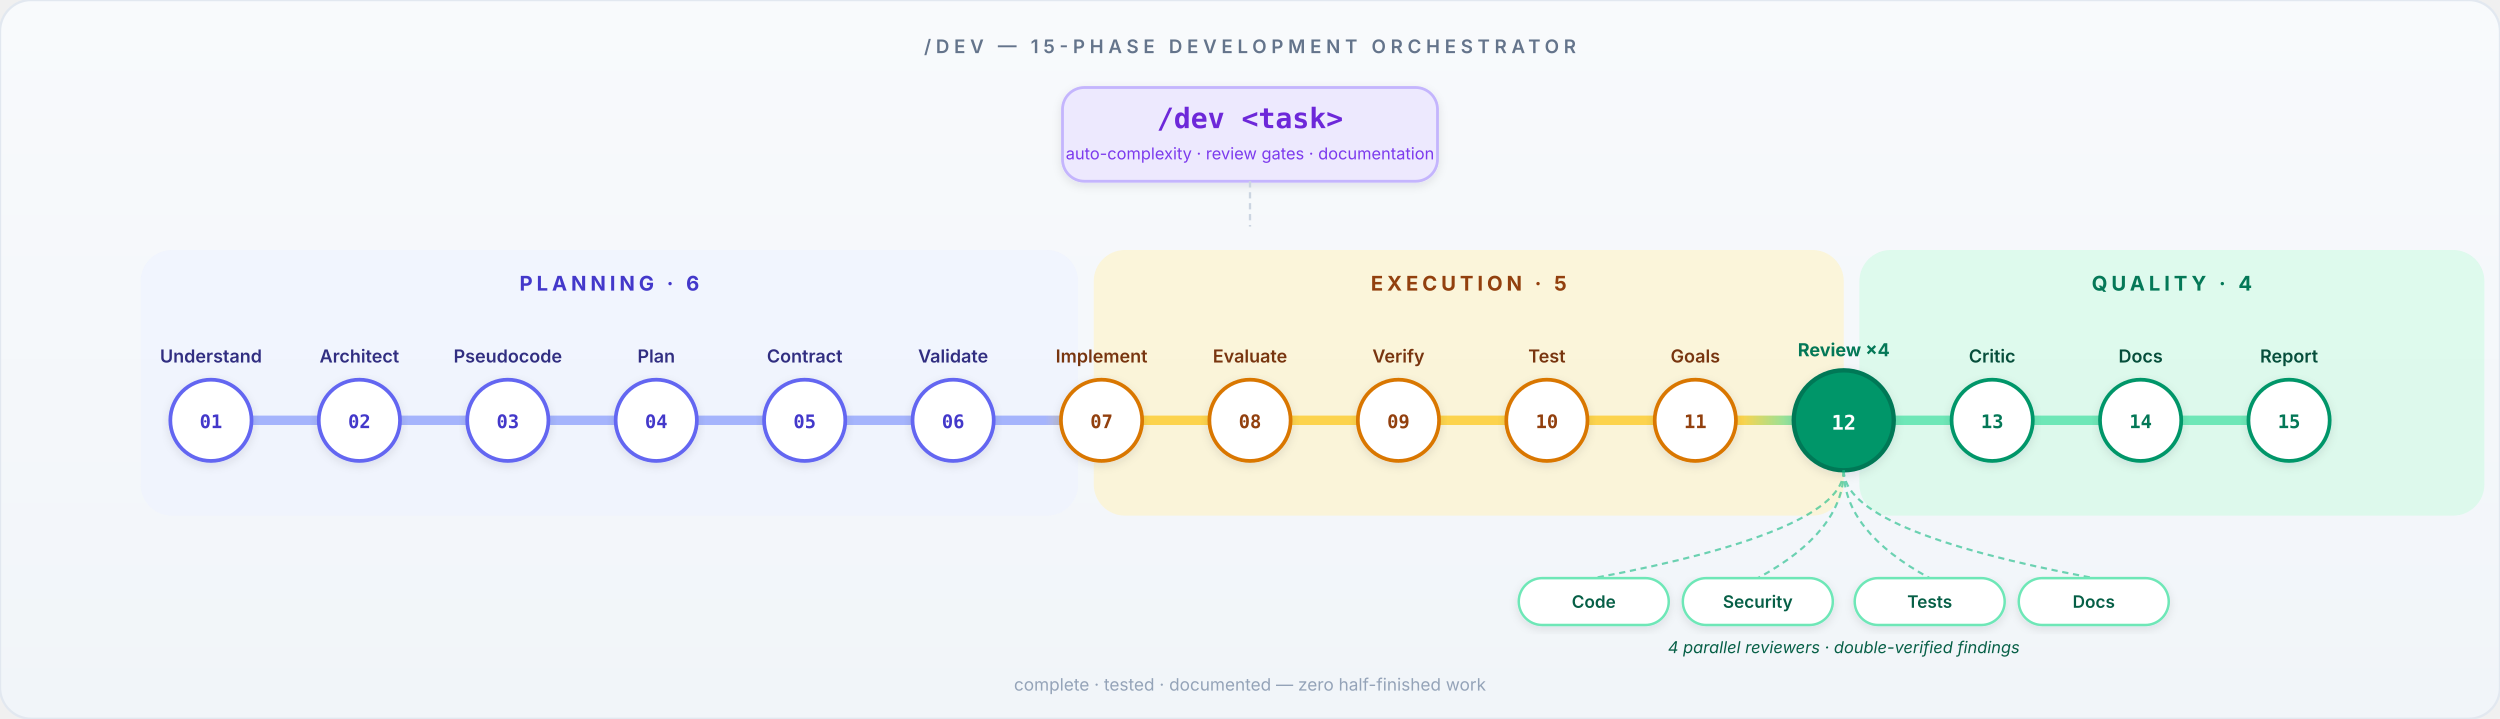
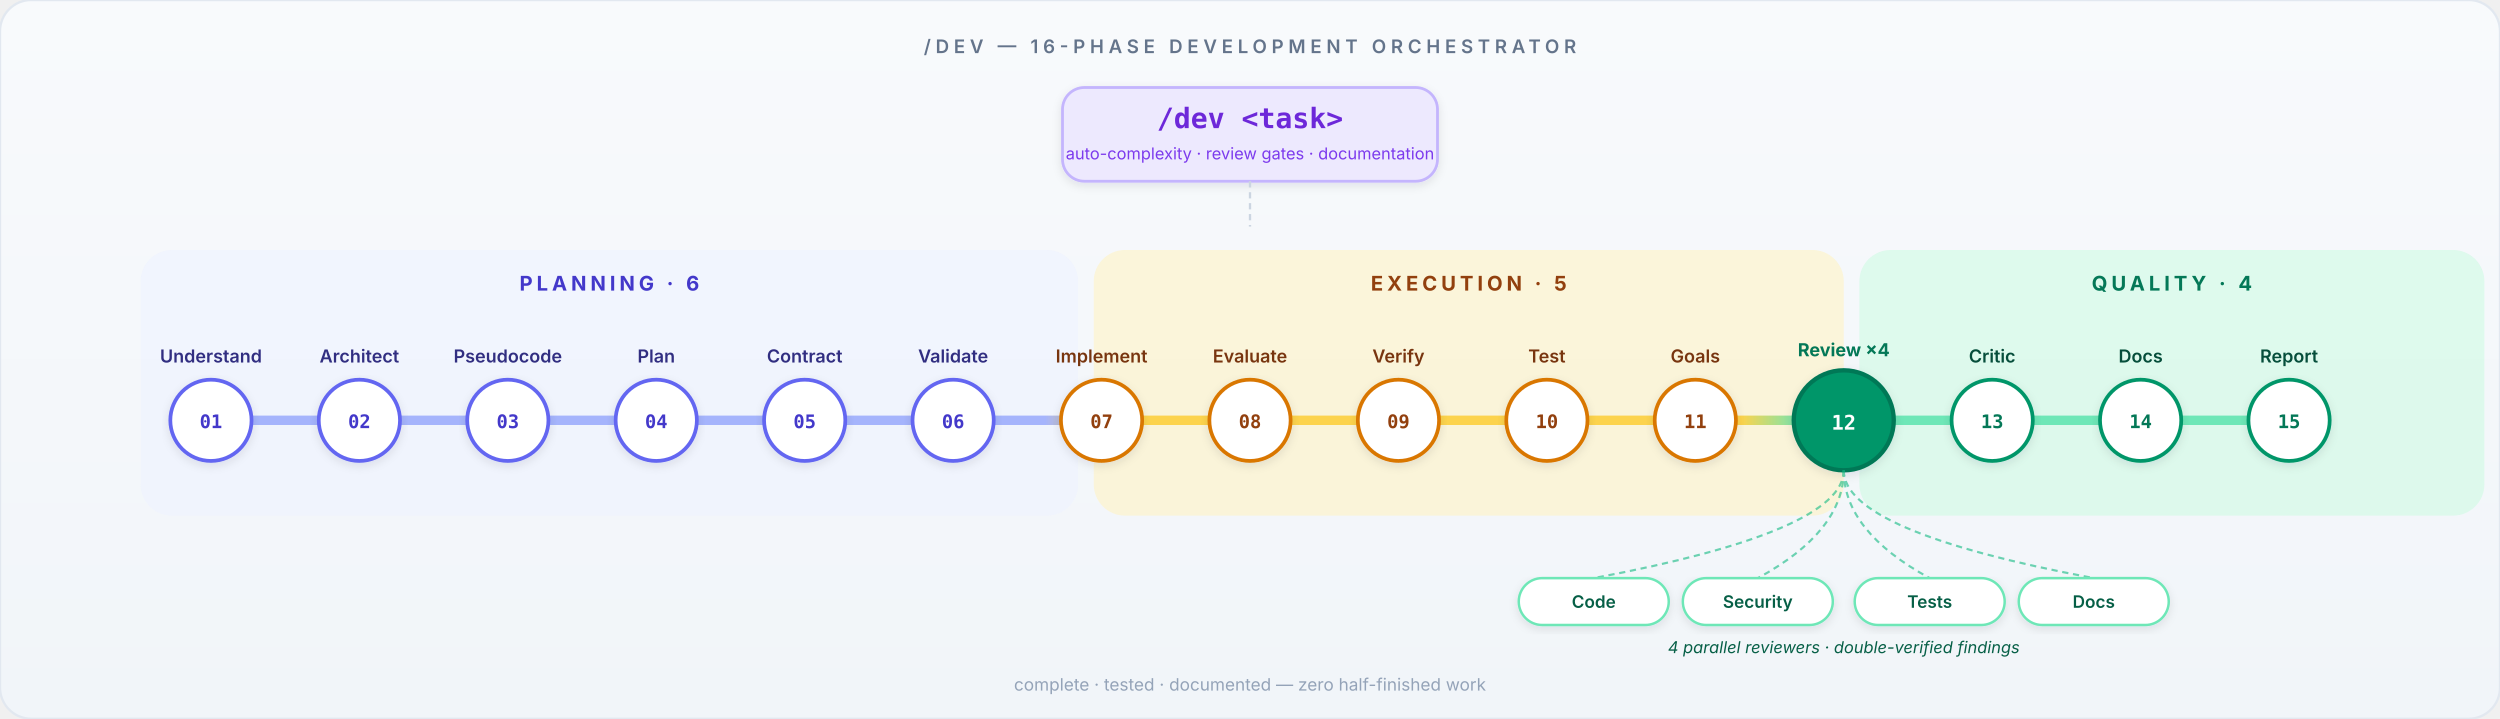
- <svg xmlns="http://www.w3.org/2000/svg" width="1600" height="460" viewBox="0 0 1600 460" role="img" aria-label="/dev timeline — 15 phases in a horizontal sequence with 4-reviewer fanout">
+ <svg xmlns="http://www.w3.org/2000/svg" width="1600" height="460" viewBox="0 0 1600 460" role="img" aria-label="/dev timeline — 16 phases in a horizontal sequence with 4-reviewer fanout">
  <defs>
    <filter id="sh" x="-10%" y="-10%" width="120%" height="130%">
      <feDropShadow dx="0" dy="2" stdDeviation="3" flood-color="#0f172a" flood-opacity="0.1" />
    </filter>
    <linearGradient id="bg" x1="0" y1="0" x2="0" y2="1">
      <stop offset="0%" stop-color="#f8fafc" />
      <stop offset="100%" stop-color="#f1f5f9" />
    </linearGradient>
    <linearGradient id="track" x1="0" y1="0" x2="1" y2="0">
      <stop offset="0%" stop-color="#a5b4fc" />
      <stop offset="40%" stop-color="#a5b4fc" />
      <stop offset="43%" stop-color="#fcd34d" />
      <stop offset="74%" stop-color="#fcd34d" />
      <stop offset="77%" stop-color="#6ee7b7" />
      <stop offset="100%" stop-color="#6ee7b7" />
    </linearGradient>
  </defs>
  <rect width="1600" height="460" rx="20" fill="url(#bg)" stroke="#e2e8f0" stroke-width="1.5" />
-   <text x="800" y="34" text-anchor="middle" font-family="-apple-system,BlinkMacSystemFont,'Segoe UI',sans-serif" font-size="12" font-weight="600" fill="#64748b" letter-spacing="3">/DEV — 15-PHASE DEVELOPMENT ORCHESTRATOR</text>
+   <text x="800" y="34" text-anchor="middle" font-family="-apple-system,BlinkMacSystemFont,'Segoe UI',sans-serif" font-size="12" font-weight="600" fill="#64748b" letter-spacing="3">/DEV — 16-PHASE DEVELOPMENT ORCHESTRATOR</text>
  <rect x="680" y="56" width="240" height="60" rx="14" fill="#ede9fe" stroke="#c4b5fd" stroke-width="1.8" filter="url(#sh)" />
  <text x="800" y="82" text-anchor="middle" font-family="'SF Mono','Fira Code',ui-monospace,monospace" font-size="18" font-weight="700" fill="#6d28d9">/dev &lt;task&gt;</text>
  <text x="800" y="102" text-anchor="middle" font-family="-apple-system,sans-serif" font-size="10.5" fill="#7c3aed">auto-complexity · review gates · documentation</text>
  <path d="M 800 116 L 800 145" stroke="#cbd5e1" stroke-width="1.5" stroke-dasharray="4,3" />
  <rect x="90" y="160" width="600" height="170" rx="20" fill="#eef2ff" opacity="0.65" />
  <rect x="700" y="160" width="480" height="170" rx="20" fill="#fef3c7" opacity="0.65" />
  <rect x="1190" y="160" width="400" height="170" rx="20" fill="#d1fae5" opacity="0.65" />
  <text x="390" y="186" text-anchor="middle" font-family="-apple-system,sans-serif" font-size="13" font-weight="700" fill="#4338ca" letter-spacing="2.5">PLANNING · 6</text>
  <text x="940" y="186" text-anchor="middle" font-family="-apple-system,sans-serif" font-size="13" font-weight="700" fill="#92400e" letter-spacing="2.5">EXECUTION · 5</text>
  <text x="1390" y="186" text-anchor="middle" font-family="-apple-system,sans-serif" font-size="13" font-weight="700" fill="#047857" letter-spacing="2.5">QUALITY · 4</text>
  <rect x="135" y="266" width="1330" height="6" rx="3" fill="url(#track)" />
  <g>
    <circle cx="135" cy="269" r="26" fill="#ffffff" stroke="#6366f1" stroke-width="2.4" filter="url(#sh)" />
    <text x="135" y="274" text-anchor="middle" font-family="'SF Mono',monospace" font-size="12" font-weight="700" fill="#4338ca">01</text>
    <text x="135" y="232" text-anchor="middle" font-family="-apple-system,sans-serif" font-size="11.5" font-weight="600" fill="#312e81">Understand</text>
    <circle cx="230" cy="269" r="26" fill="#ffffff" stroke="#6366f1" stroke-width="2.4" filter="url(#sh)" />
    <text x="230" y="274" text-anchor="middle" font-family="'SF Mono',monospace" font-size="12" font-weight="700" fill="#4338ca">02</text>
    <text x="230" y="232" text-anchor="middle" font-family="-apple-system,sans-serif" font-size="11.5" font-weight="600" fill="#312e81">Architect</text>
    <circle cx="325" cy="269" r="26" fill="#ffffff" stroke="#6366f1" stroke-width="2.4" filter="url(#sh)" />
    <text x="325" y="274" text-anchor="middle" font-family="'SF Mono',monospace" font-size="12" font-weight="700" fill="#4338ca">03</text>
    <text x="325" y="232" text-anchor="middle" font-family="-apple-system,sans-serif" font-size="11.5" font-weight="600" fill="#312e81">Pseudocode</text>
    <circle cx="420" cy="269" r="26" fill="#ffffff" stroke="#6366f1" stroke-width="2.4" filter="url(#sh)" />
    <text x="420" y="274" text-anchor="middle" font-family="'SF Mono',monospace" font-size="12" font-weight="700" fill="#4338ca">04</text>
    <text x="420" y="232" text-anchor="middle" font-family="-apple-system,sans-serif" font-size="11.5" font-weight="600" fill="#312e81">Plan</text>
    <circle cx="515" cy="269" r="26" fill="#ffffff" stroke="#6366f1" stroke-width="2.4" filter="url(#sh)" />
    <text x="515" y="274" text-anchor="middle" font-family="'SF Mono',monospace" font-size="12" font-weight="700" fill="#4338ca">05</text>
    <text x="515" y="232" text-anchor="middle" font-family="-apple-system,sans-serif" font-size="11.5" font-weight="600" fill="#312e81">Contract</text>
    <circle cx="610" cy="269" r="26" fill="#ffffff" stroke="#6366f1" stroke-width="2.4" filter="url(#sh)" />
    <text x="610" y="274" text-anchor="middle" font-family="'SF Mono',monospace" font-size="12" font-weight="700" fill="#4338ca">06</text>
    <text x="610" y="232" text-anchor="middle" font-family="-apple-system,sans-serif" font-size="11.5" font-weight="600" fill="#312e81">Validate</text>
  </g>
  <g>
    <circle cx="705" cy="269" r="26" fill="#ffffff" stroke="#d97706" stroke-width="2.4" filter="url(#sh)" />
    <text x="705" y="274" text-anchor="middle" font-family="'SF Mono',monospace" font-size="12" font-weight="700" fill="#92400e">07</text>
    <text x="705" y="232" text-anchor="middle" font-family="-apple-system,sans-serif" font-size="11.5" font-weight="600" fill="#78350f">Implement</text>
    <circle cx="800" cy="269" r="26" fill="#ffffff" stroke="#d97706" stroke-width="2.4" filter="url(#sh)" />
    <text x="800" y="274" text-anchor="middle" font-family="'SF Mono',monospace" font-size="12" font-weight="700" fill="#92400e">08</text>
    <text x="800" y="232" text-anchor="middle" font-family="-apple-system,sans-serif" font-size="11.5" font-weight="600" fill="#78350f">Evaluate</text>
    <circle cx="895" cy="269" r="26" fill="#ffffff" stroke="#d97706" stroke-width="2.4" filter="url(#sh)" />
    <text x="895" y="274" text-anchor="middle" font-family="'SF Mono',monospace" font-size="12" font-weight="700" fill="#92400e">09</text>
    <text x="895" y="232" text-anchor="middle" font-family="-apple-system,sans-serif" font-size="11.5" font-weight="600" fill="#78350f">Verify</text>
    <circle cx="990" cy="269" r="26" fill="#ffffff" stroke="#d97706" stroke-width="2.4" filter="url(#sh)" />
    <text x="990" y="274" text-anchor="middle" font-family="'SF Mono',monospace" font-size="12" font-weight="700" fill="#92400e">10</text>
    <text x="990" y="232" text-anchor="middle" font-family="-apple-system,sans-serif" font-size="11.5" font-weight="600" fill="#78350f">Test</text>
    <circle cx="1085" cy="269" r="26" fill="#ffffff" stroke="#d97706" stroke-width="2.4" filter="url(#sh)" />
    <text x="1085" y="274" text-anchor="middle" font-family="'SF Mono',monospace" font-size="12" font-weight="700" fill="#92400e">11</text>
    <text x="1085" y="232" text-anchor="middle" font-family="-apple-system,sans-serif" font-size="11.5" font-weight="600" fill="#78350f">Goals</text>
  </g>
  <g>
    <circle cx="1180" cy="269" r="32" fill="#059669" stroke="#047857" stroke-width="2.8" filter="url(#sh)" />
    <text x="1180" y="275" text-anchor="middle" font-family="'SF Mono',monospace" font-size="13" font-weight="700" fill="#ffffff">12</text>
    <text x="1180" y="228" text-anchor="middle" font-family="-apple-system,sans-serif" font-size="11.5" font-weight="700" fill="#047857">Review ×4</text>
    <circle cx="1275" cy="269" r="26" fill="#ffffff" stroke="#059669" stroke-width="2.4" filter="url(#sh)" />
    <text x="1275" y="274" text-anchor="middle" font-family="'SF Mono',monospace" font-size="12" font-weight="700" fill="#047857">13</text>
    <text x="1275" y="232" text-anchor="middle" font-family="-apple-system,sans-serif" font-size="11.5" font-weight="600" fill="#064e3b">Critic</text>
    <circle cx="1370" cy="269" r="26" fill="#ffffff" stroke="#059669" stroke-width="2.4" filter="url(#sh)" />
    <text x="1370" y="274" text-anchor="middle" font-family="'SF Mono',monospace" font-size="12" font-weight="700" fill="#047857">14</text>
    <text x="1370" y="232" text-anchor="middle" font-family="-apple-system,sans-serif" font-size="11.5" font-weight="600" fill="#064e3b">Docs</text>
    <circle cx="1465" cy="269" r="26" fill="#ffffff" stroke="#059669" stroke-width="2.4" filter="url(#sh)" />
    <text x="1465" y="274" text-anchor="middle" font-family="'SF Mono',monospace" font-size="12" font-weight="700" fill="#047857">15</text>
    <text x="1465" y="232" text-anchor="middle" font-family="-apple-system,sans-serif" font-size="11.5" font-weight="600" fill="#064e3b">Report</text>
  </g>
  <g stroke="#10b981" stroke-width="1.4" fill="none" opacity="0.6" stroke-dasharray="4,3">
    <path d="M 1180 301 Q 1180 340 1020 370" />
    <path d="M 1180 301 Q 1180 340 1125 370" />
    <path d="M 1180 301 Q 1180 340 1235 370" />
    <path d="M 1180 301 Q 1180 340 1340 370" />
  </g>
  <g font-family="-apple-system,sans-serif" font-size="11" font-weight="600" fill="#065f46">
    <rect x="972" y="370" width="96" height="30" rx="15" fill="#ffffff" stroke="#6ee7b7" stroke-width="1.6" filter="url(#sh)" />
    <text x="1020" y="389" text-anchor="middle">Code</text>
    <rect x="1077" y="370" width="96" height="30" rx="15" fill="#ffffff" stroke="#6ee7b7" stroke-width="1.6" filter="url(#sh)" />
    <text x="1125" y="389" text-anchor="middle">Security</text>
    <rect x="1187" y="370" width="96" height="30" rx="15" fill="#ffffff" stroke="#6ee7b7" stroke-width="1.6" filter="url(#sh)" />
    <text x="1235" y="389" text-anchor="middle">Tests</text>
    <rect x="1292" y="370" width="96" height="30" rx="15" fill="#ffffff" stroke="#6ee7b7" stroke-width="1.6" filter="url(#sh)" />
    <text x="1340" y="389" text-anchor="middle">Docs</text>
  </g>
  <text x="1180" y="418" text-anchor="middle" font-family="-apple-system,sans-serif" font-size="10.5" fill="#065f46" font-style="italic">4 parallel reviewers · double-verified findings</text>
  <text x="800" y="442" text-anchor="middle" font-family="-apple-system,sans-serif" font-size="11" fill="#94a3b8">complete · tested · documented — zero half-finished work</text>
</svg>
